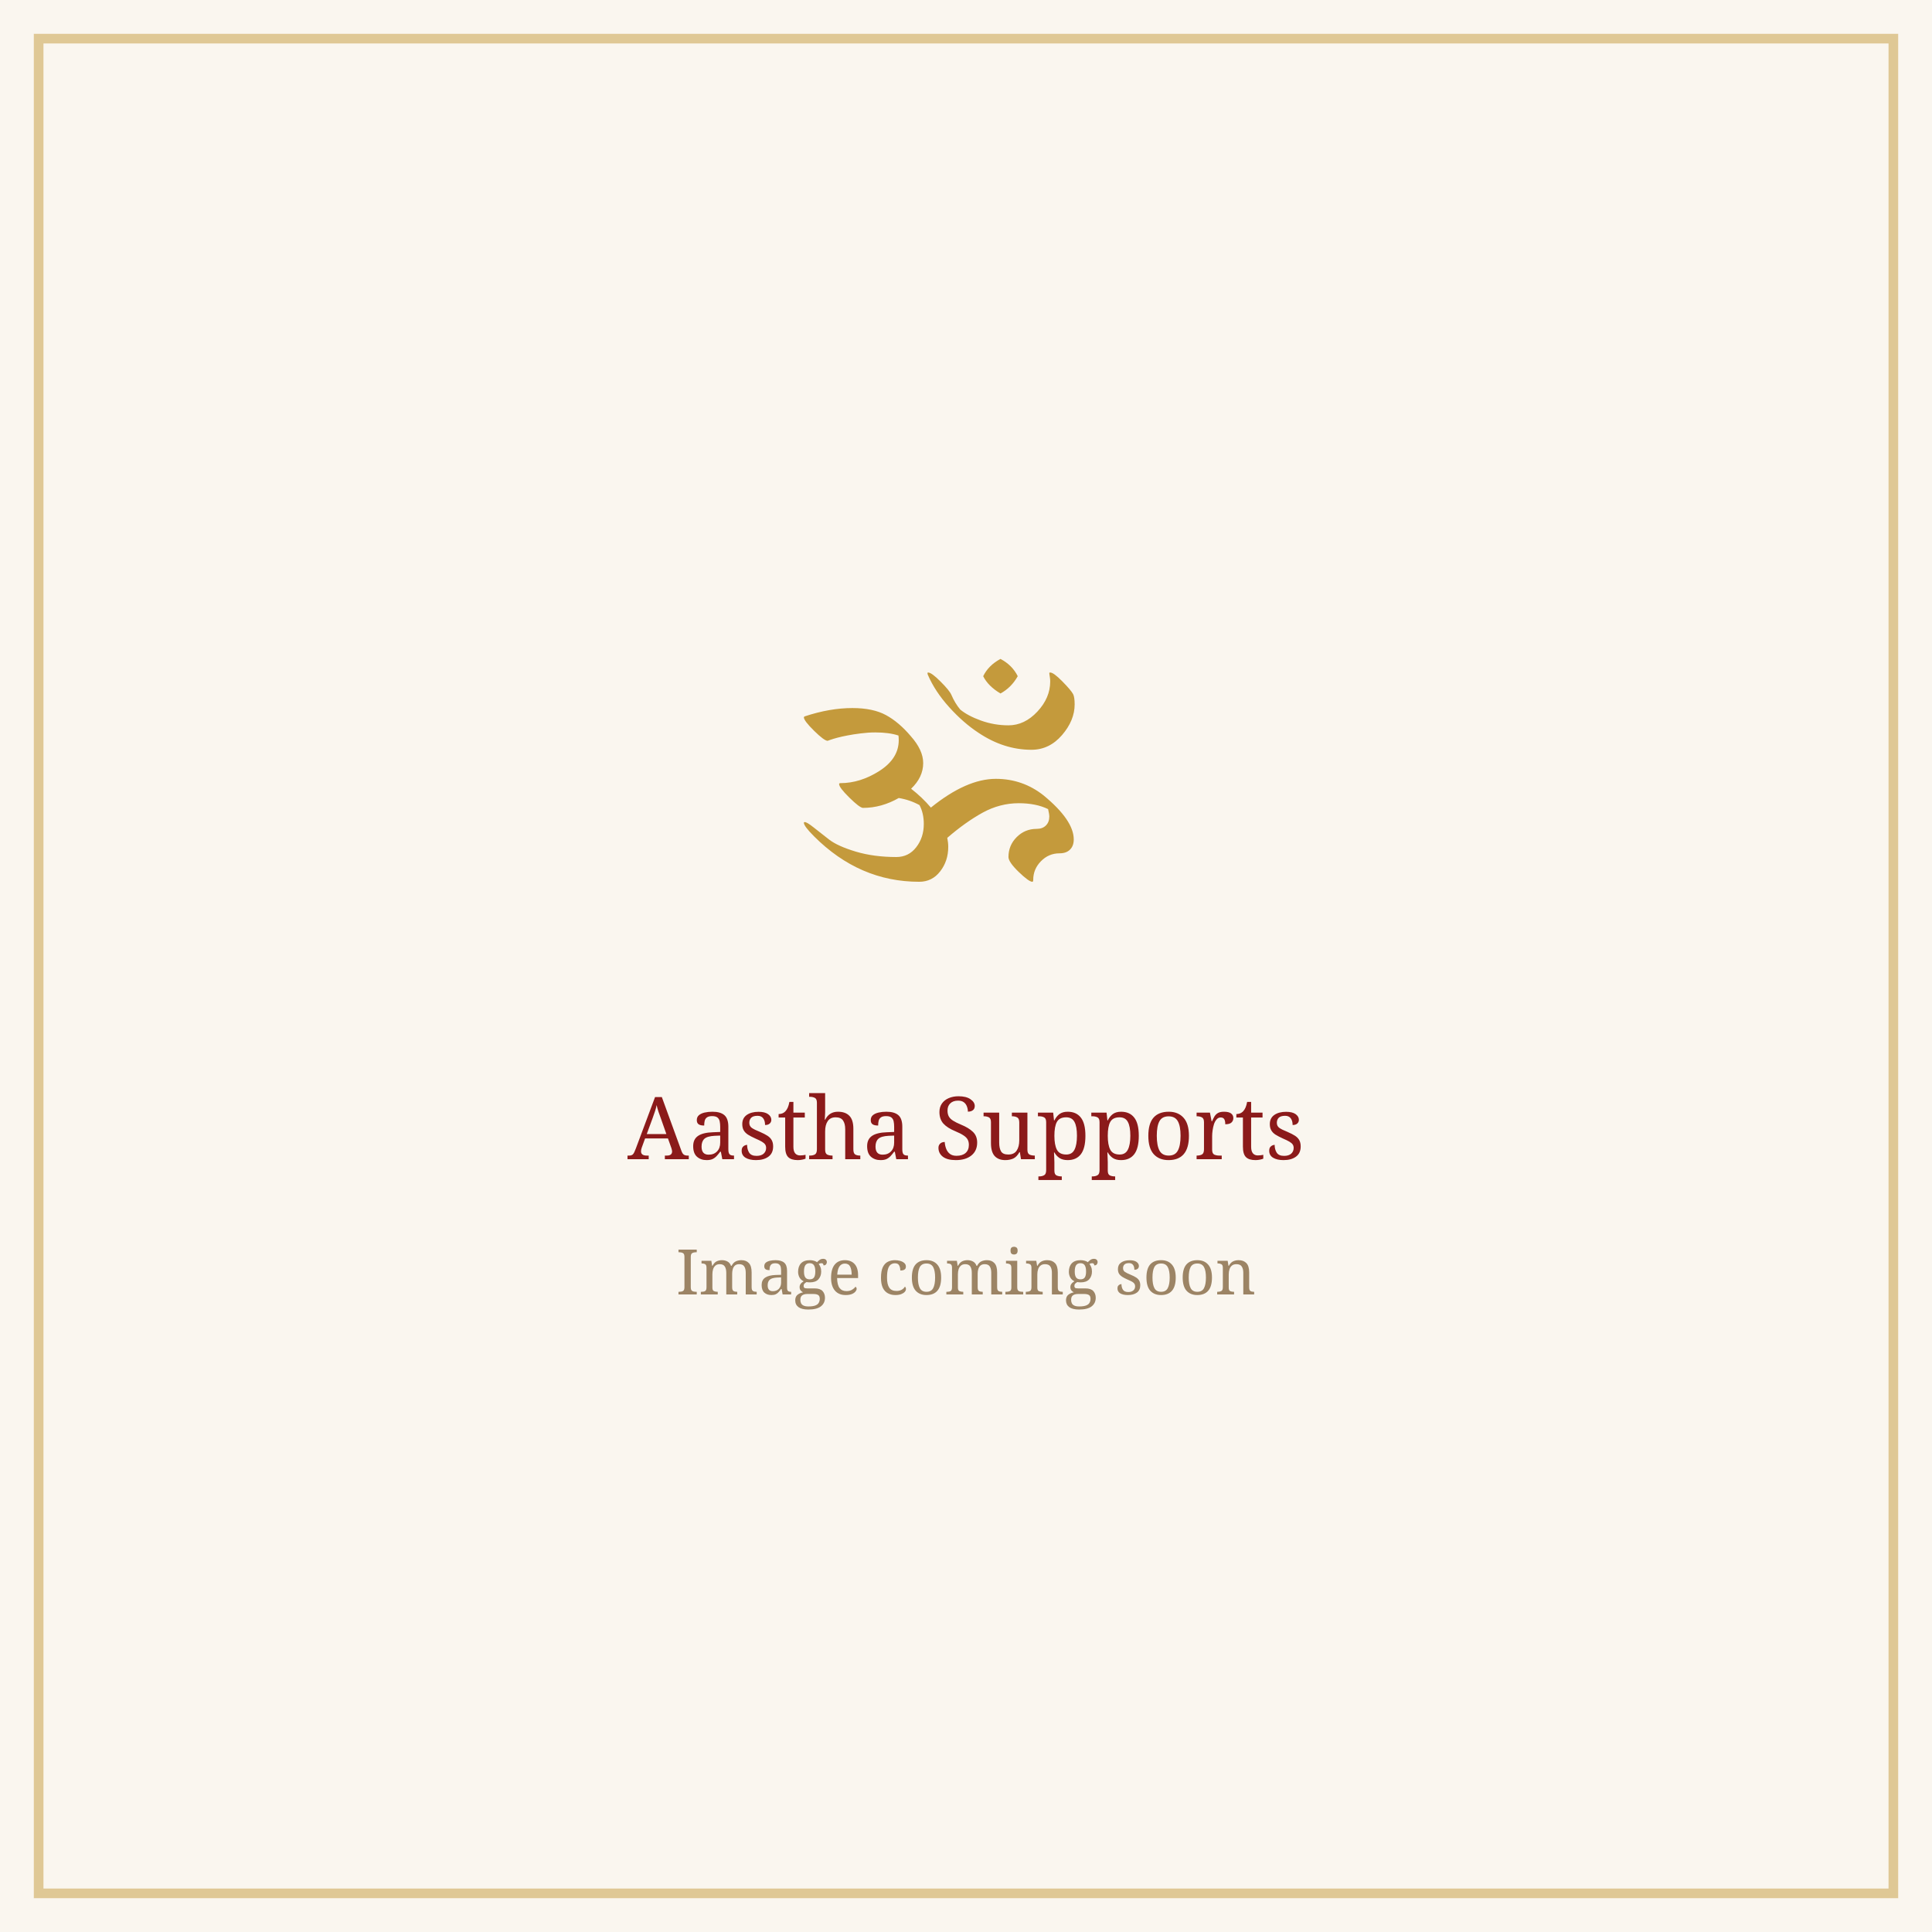
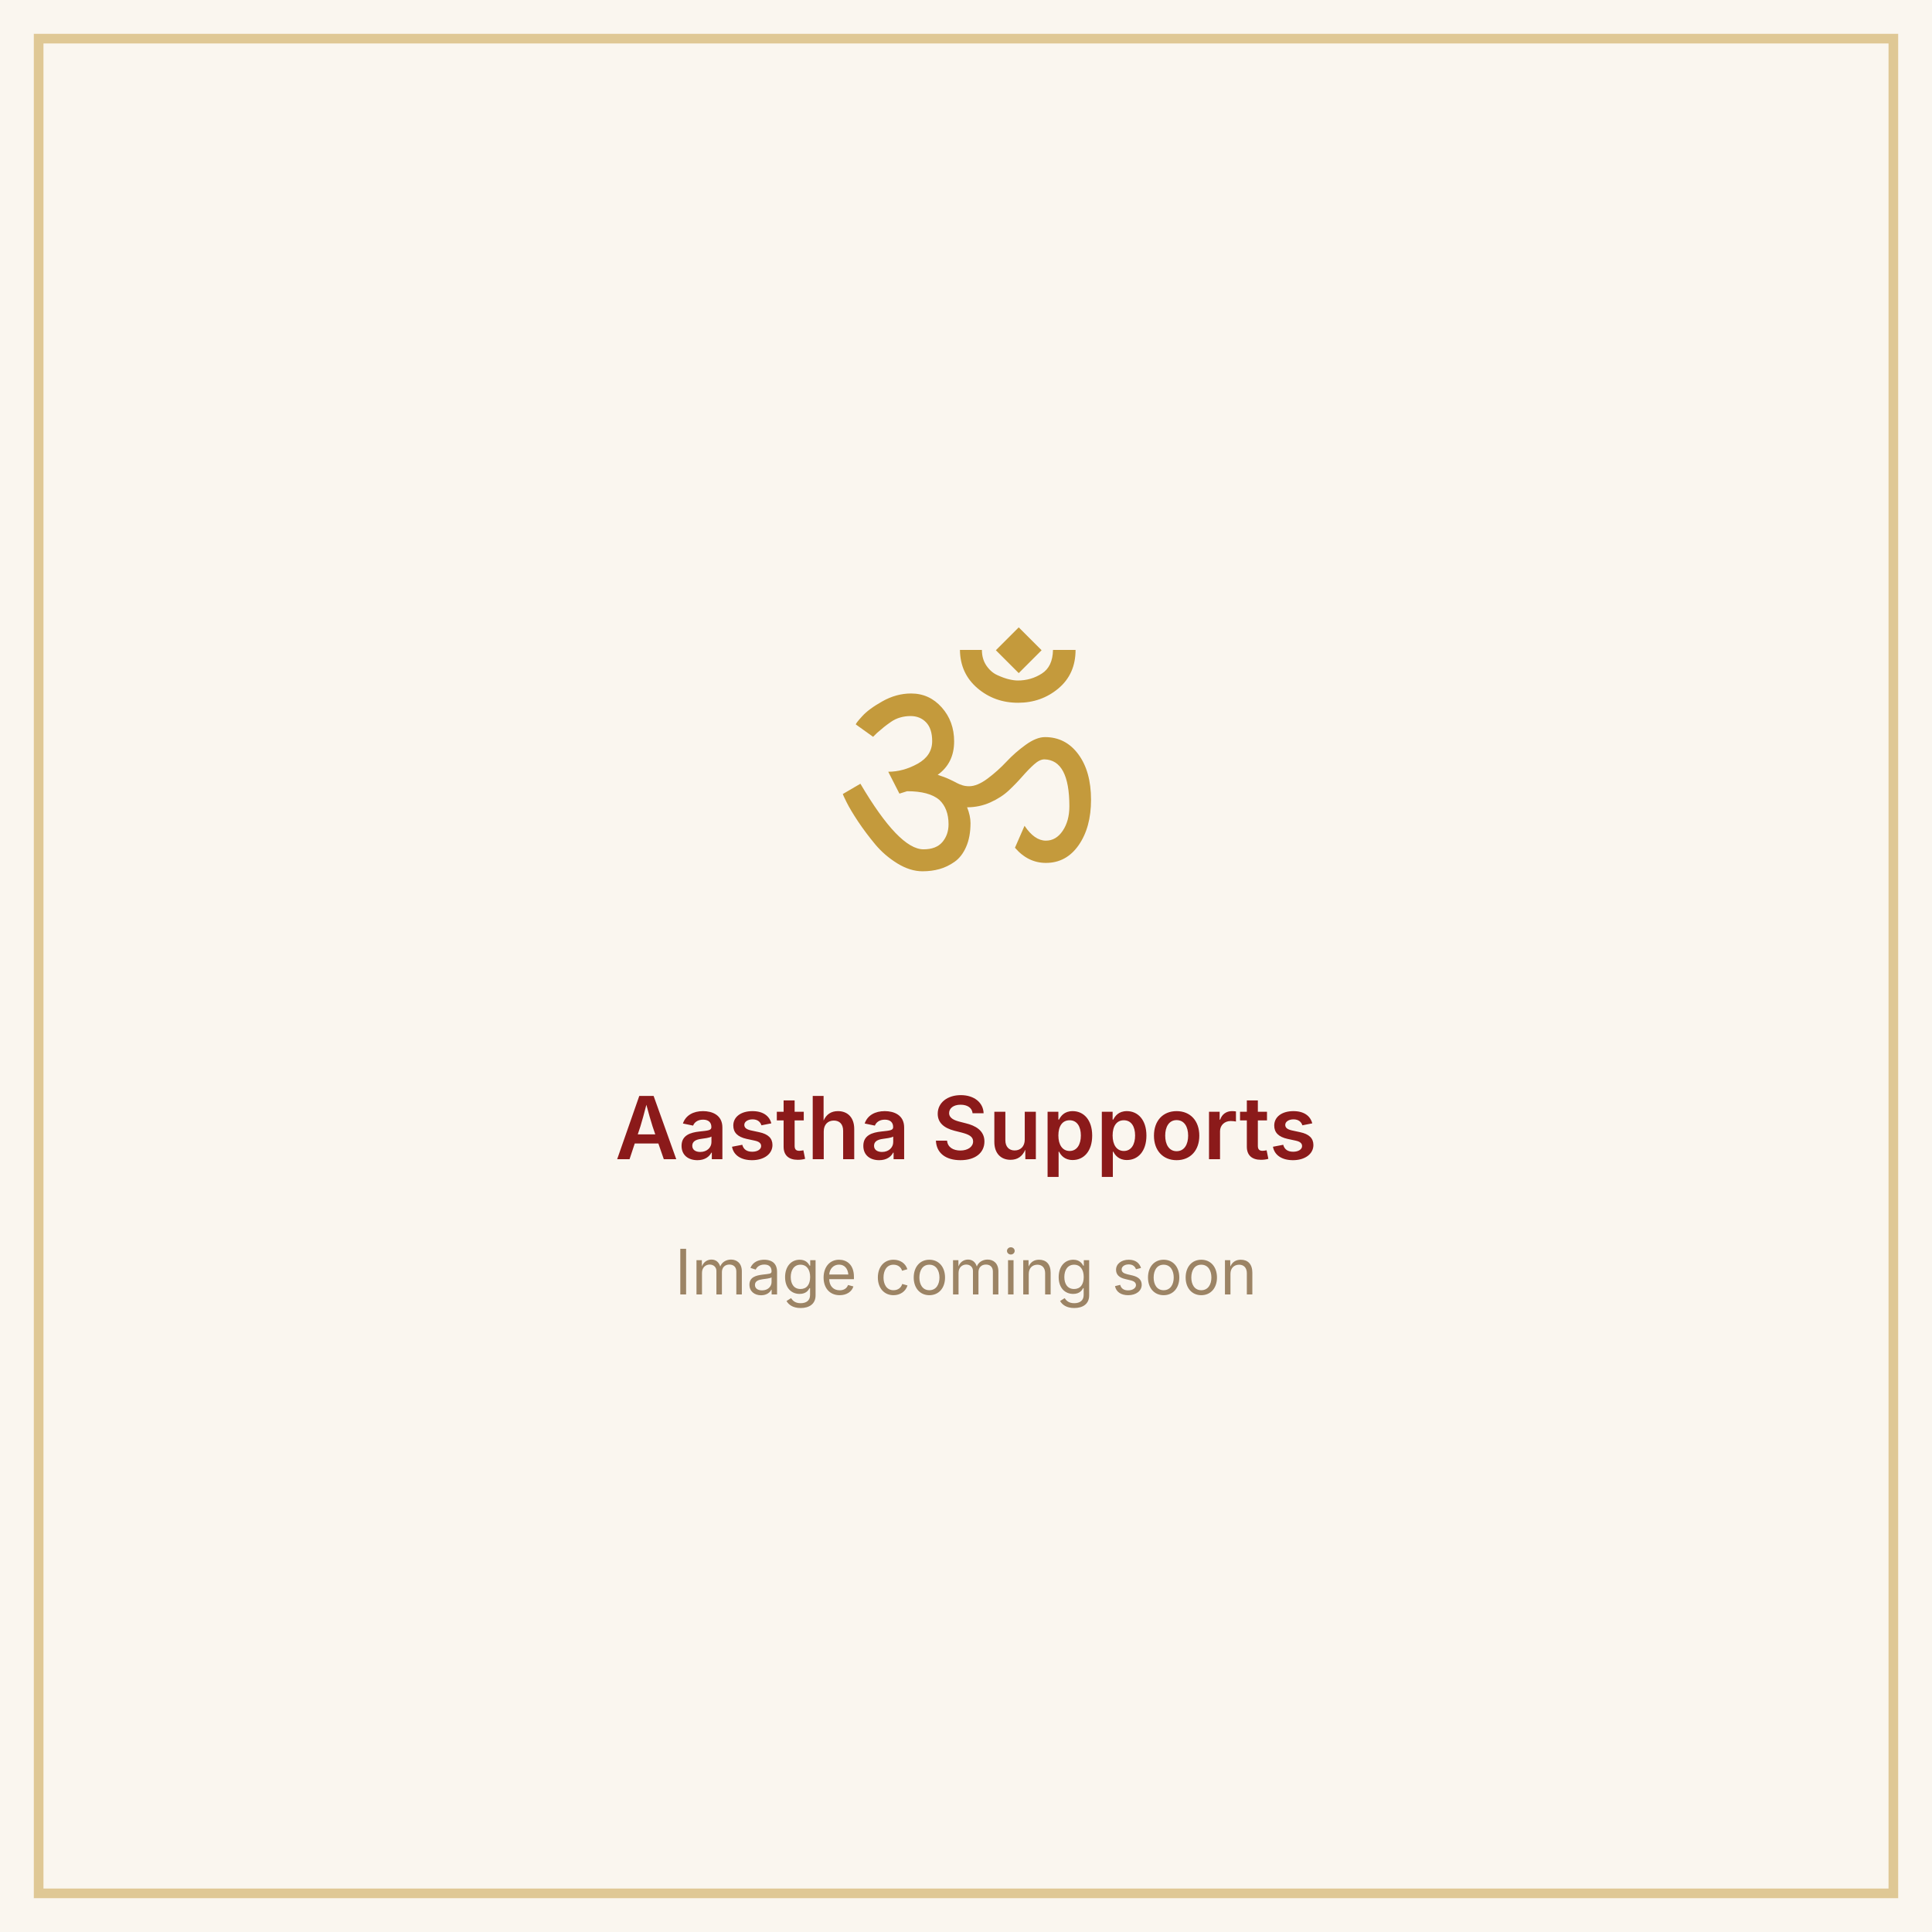
<svg xmlns="http://www.w3.org/2000/svg" width="400" height="400" viewBox="0 0 400 400">
  <rect width="400" height="400" fill="#faf6ef" />
  <rect x="8" y="8" width="384" height="384" fill="none" stroke="#c49a3c" stroke-width="2" opacity="0.5" />
-   <text x="200" y="180" text-anchor="middle" font-family="Georgia, serif" font-size="64" fill="#c49a3c">ॐ</text>
-   <text x="200" y="240" text-anchor="middle" font-family="Georgia, serif" font-size="18" fill="#8B1A1A">Aastha Supports</text>
-   <text x="200" y="268" text-anchor="middle" font-family="Georgia, serif" font-size="13" fill="#9c8465">Image coming soon</text>
+   <text x="200" y="180" text-anchor="middle" font-family="Inter, system-ui, sans-serif" font-size="64" fill="#c49a3c">ॐ</text>
+   <text x="200" y="240" text-anchor="middle" font-family="Inter, system-ui, sans-serif" font-weight="600" font-size="18" fill="#8B1A1A">Aastha Supports</text>
+   <text x="200" y="268" text-anchor="middle" font-family="Inter, system-ui, sans-serif" font-size="13" fill="#9c8465">Image coming soon</text>
</svg>
